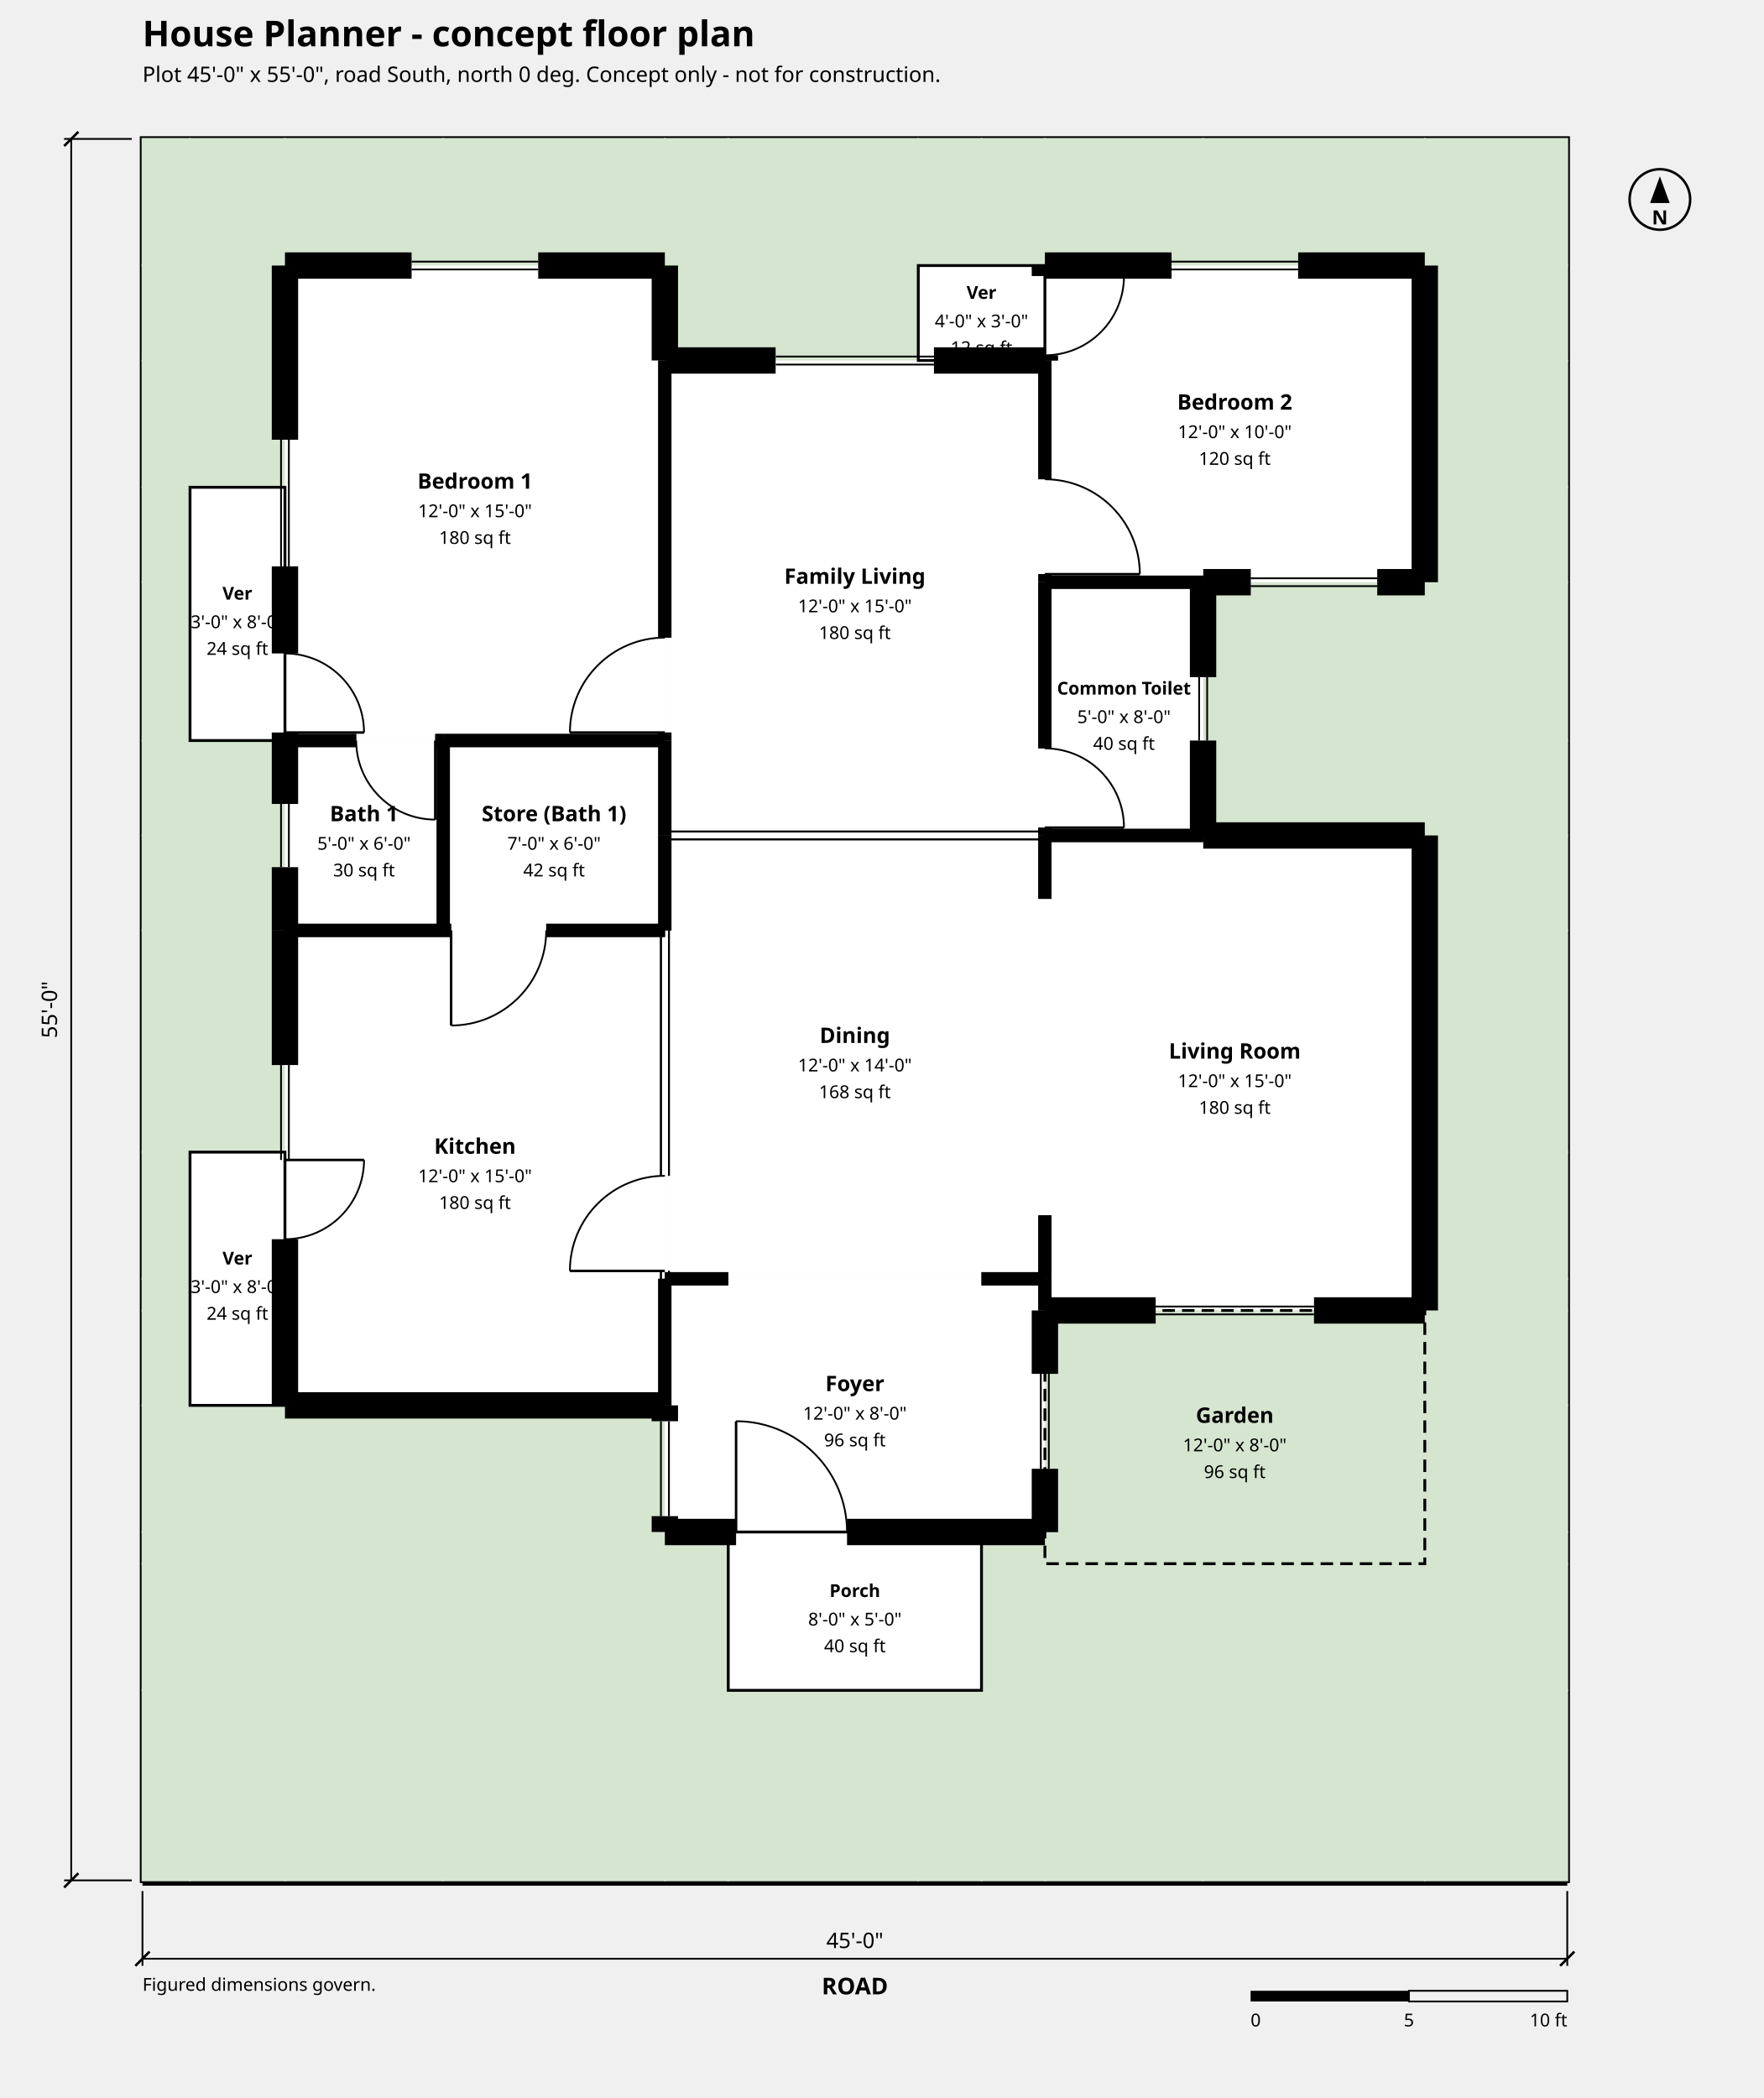
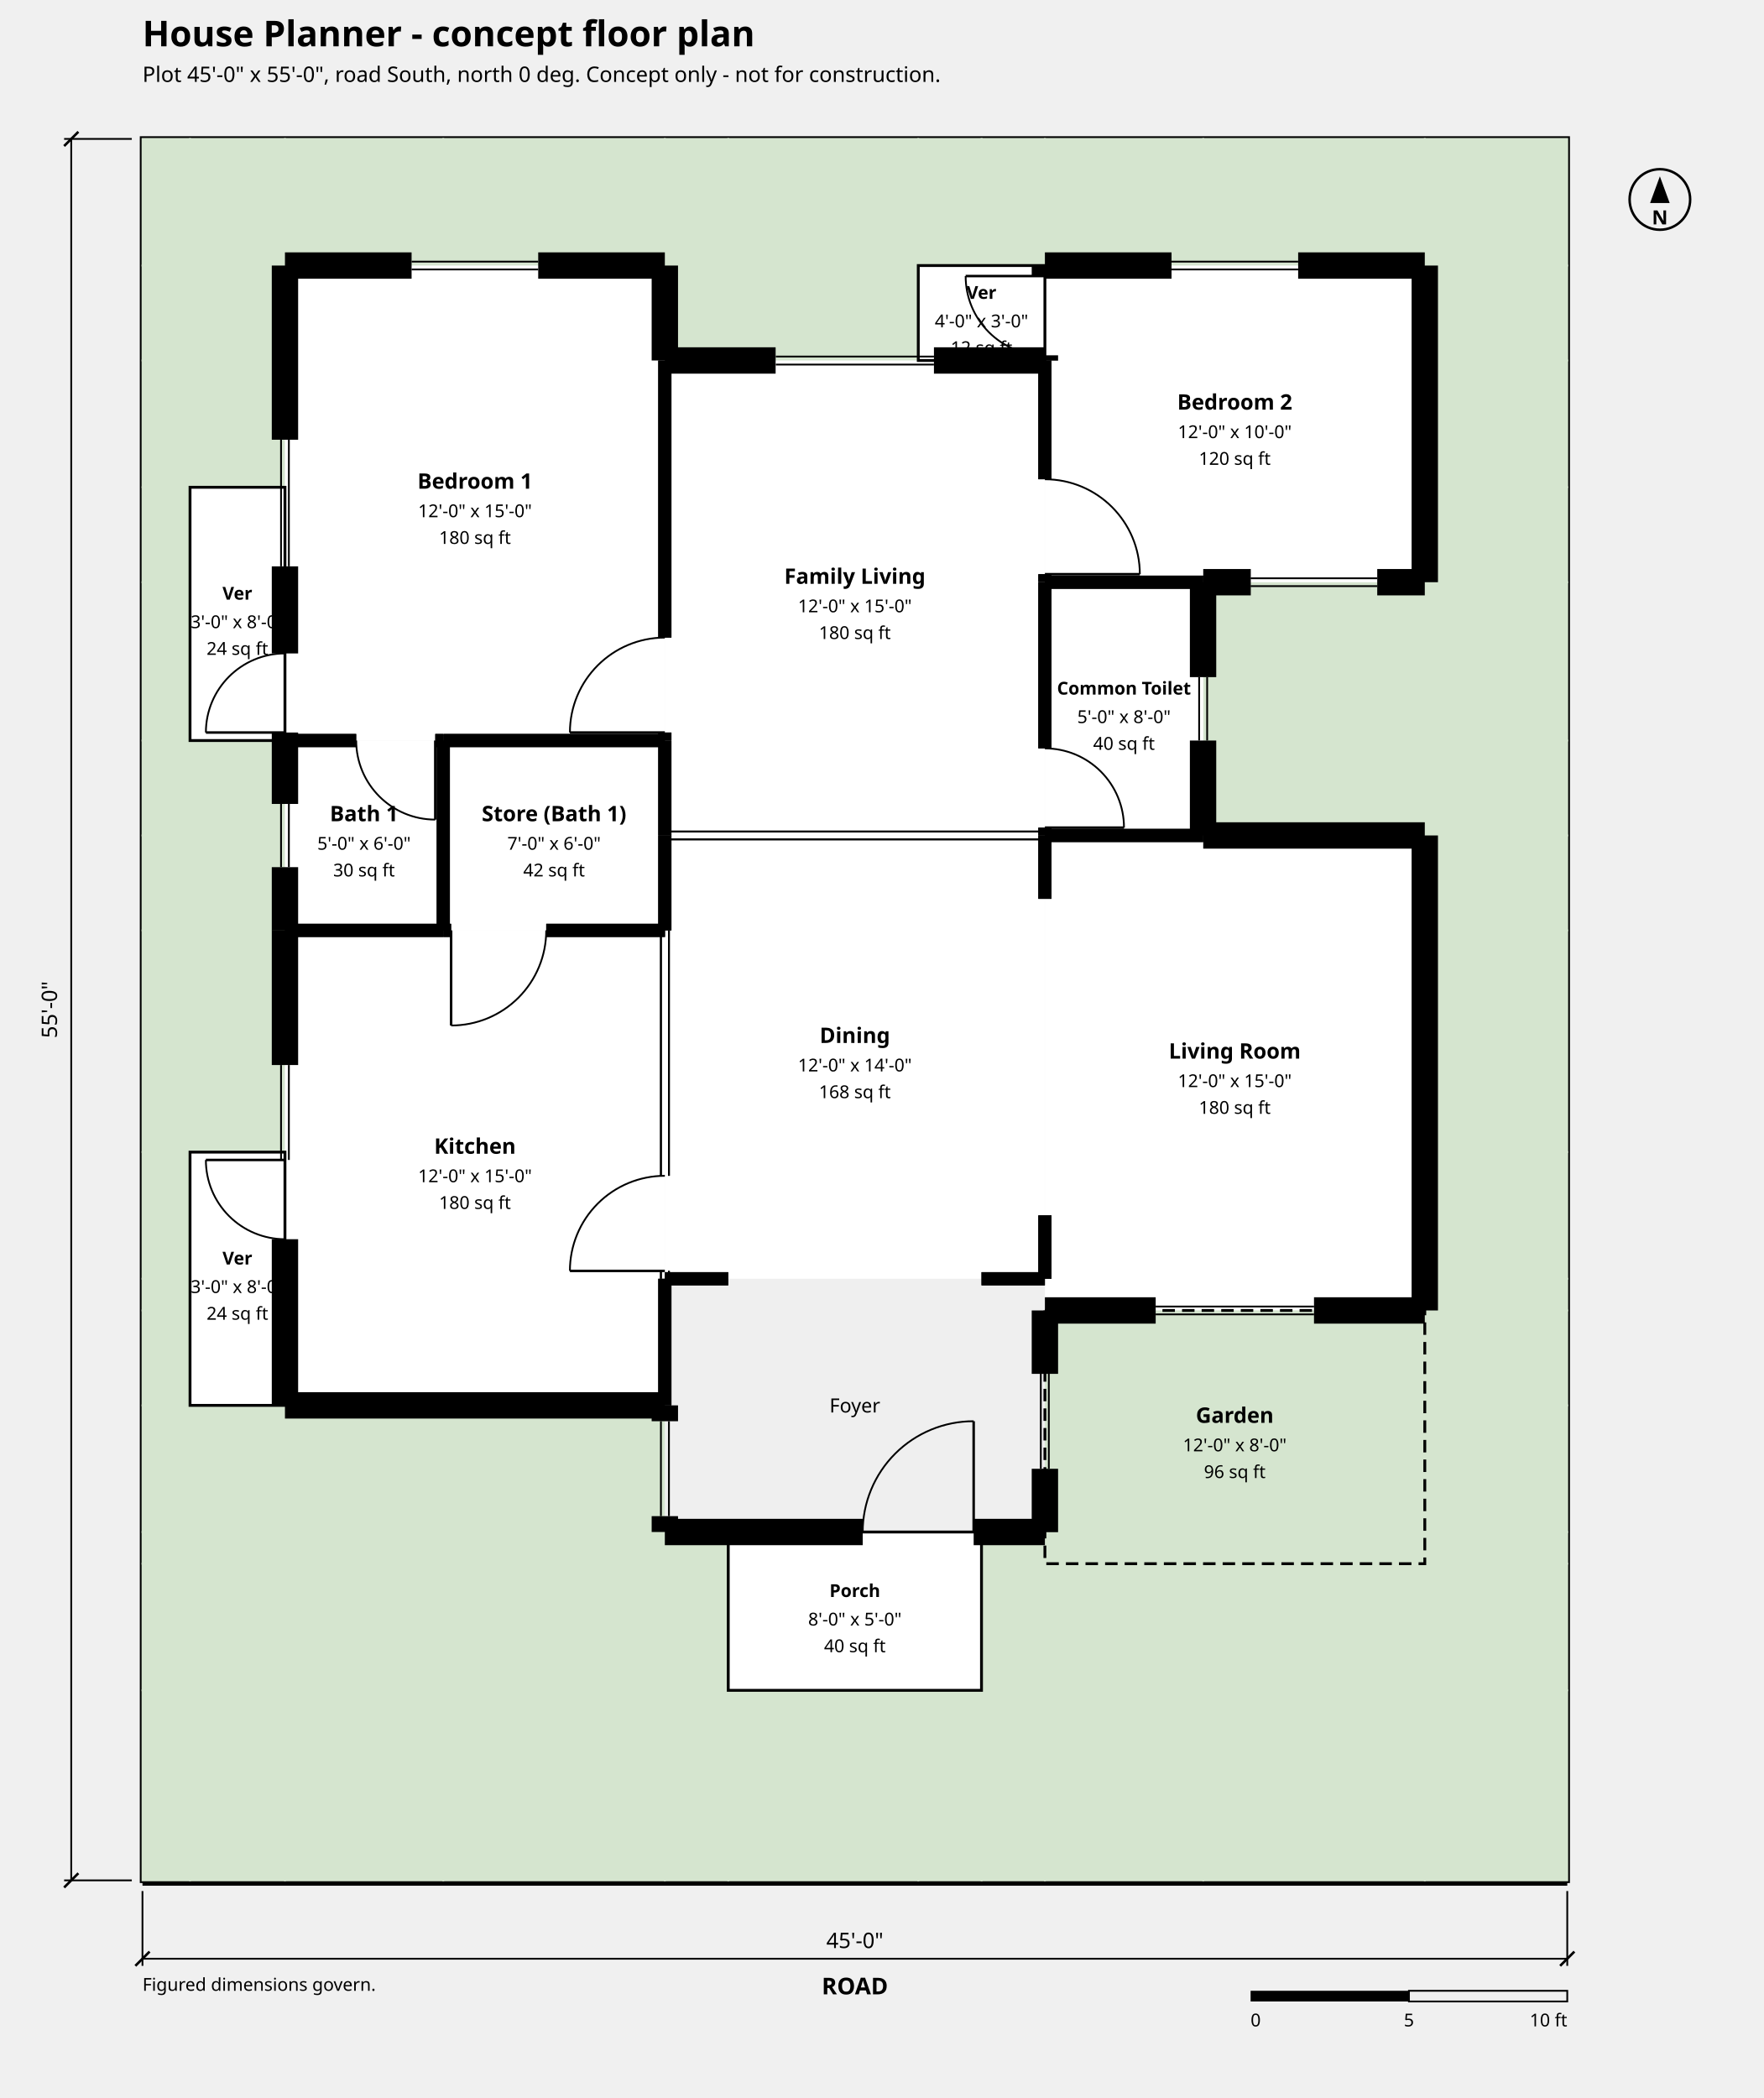
<svg xmlns="http://www.w3.org/2000/svg" viewBox="0 0 990 1178" style="width:100%;height:auto;max-width:960px;background:#fff" font-family="sans-serif">
  <text x="80" y="26" font-size="20" font-weight="bold">House Planner - concept floor plan</text>
  <text x="80" y="46" font-size="12">Plot 45'-0" x 55'-0", road South, north 0 deg. Concept only - not for construction.</text>
  <rect x="80.0" y="78.0" width="800.0" height="977.8" fill="none" stroke="#000" stroke-width="3" />
  <rect x="106.7" y="149.1" width="746.7" height="800.0" fill="none" stroke="#000" stroke-width="1.2" stroke-dasharray="7 4" />
  <text x="110.7" y="163.1" font-size="10">setback line</text>
  <line x1="80.0" y1="1055.8" x2="880.0" y2="1055.8" stroke="#000" stroke-width="6" />
  <text x="480.0" y="1119.8" font-size="13" font-weight="bold" text-anchor="middle">ROAD</text>
  <rect x="79.5" y="948.6" width="27.7" height="107.7" fill="#d5e5cf" stroke="none" />
  <rect x="79.5" y="877.5" width="27.7" height="72.1" fill="#d5e5cf" stroke="none" />
  <rect x="79.5" y="859.7" width="27.7" height="18.8" fill="#d5e5cf" stroke="none" />
  <rect x="79.5" y="788.6" width="27.7" height="72.1" fill="#d5e5cf" stroke="none" />
  <rect x="79.5" y="735.3" width="27.7" height="54.3" fill="#d5e5cf" stroke="none" />
  <rect x="79.5" y="717.5" width="27.7" height="18.8" fill="#d5e5cf" stroke="none" />
  <rect x="79.5" y="646.4" width="27.7" height="72.1" fill="#d5e5cf" stroke="none" />
  <rect x="79.5" y="521.9" width="27.7" height="125.4" fill="#d5e5cf" stroke="none" />
  <rect x="79.5" y="468.6" width="27.7" height="54.3" fill="#d5e5cf" stroke="none" />
  <rect x="79.5" y="415.3" width="27.7" height="54.3" fill="#d5e5cf" stroke="none" />
  <rect x="79.5" y="326.4" width="27.7" height="89.9" fill="#d5e5cf" stroke="none" />
  <rect x="79.5" y="273.1" width="27.7" height="54.3" fill="#d5e5cf" stroke="none" />
  <rect x="79.5" y="201.9" width="27.7" height="72.1" fill="#d5e5cf" stroke="none" />
  <rect x="79.5" y="148.6" width="27.7" height="54.3" fill="#d5e5cf" stroke="none" />
  <rect x="79.5" y="77.5" width="27.7" height="72.1" fill="#d5e5cf" stroke="none" />
  <rect x="106.2" y="948.6" width="54.3" height="107.7" fill="#d5e5cf" stroke="none" />
  <rect x="106.2" y="877.5" width="54.3" height="72.1" fill="#d5e5cf" stroke="none" />
  <rect x="106.2" y="859.7" width="54.3" height="18.8" fill="#d5e5cf" stroke="none" />
  <rect x="106.2" y="788.6" width="54.3" height="72.1" fill="#d5e5cf" stroke="none" />
  <rect x="106.2" y="521.9" width="54.3" height="125.4" fill="#d5e5cf" stroke="none" />
  <rect x="106.2" y="468.6" width="54.3" height="54.3" fill="#d5e5cf" stroke="none" />
  <rect x="106.2" y="415.3" width="54.3" height="54.3" fill="#d5e5cf" stroke="none" />
  <rect x="106.2" y="201.9" width="54.3" height="72.1" fill="#d5e5cf" stroke="none" />
  <rect x="106.2" y="148.6" width="54.3" height="54.3" fill="#d5e5cf" stroke="none" />
  <rect x="106.2" y="77.5" width="54.3" height="72.1" fill="#d5e5cf" stroke="none" />
  <rect x="159.5" y="948.6" width="89.9" height="107.7" fill="#d5e5cf" stroke="none" />
  <rect x="159.5" y="877.5" width="89.9" height="72.1" fill="#d5e5cf" stroke="none" />
  <rect x="159.5" y="859.7" width="89.9" height="18.8" fill="#d5e5cf" stroke="none" />
  <rect x="159.5" y="788.6" width="89.9" height="72.1" fill="#d5e5cf" stroke="none" />
  <rect x="159.5" y="77.5" width="89.9" height="72.1" fill="#d5e5cf" stroke="none" />
  <rect x="248.4" y="948.6" width="125.4" height="107.7" fill="#d5e5cf" stroke="none" />
  <rect x="248.4" y="877.5" width="125.4" height="72.1" fill="#d5e5cf" stroke="none" />
  <rect x="248.4" y="859.7" width="125.4" height="18.8" fill="#d5e5cf" stroke="none" />
  <rect x="248.4" y="788.6" width="125.4" height="72.1" fill="#d5e5cf" stroke="none" />
  <rect x="248.4" y="77.5" width="125.4" height="72.1" fill="#d5e5cf" stroke="none" />
  <rect x="372.8" y="948.6" width="36.6" height="107.7" fill="#d5e5cf" stroke="none" />
  <rect x="372.8" y="877.5" width="36.6" height="72.1" fill="#d5e5cf" stroke="none" />
  <rect x="372.8" y="859.7" width="36.6" height="18.8" fill="#d5e5cf" stroke="none" />
  <rect x="372.8" y="148.6" width="36.6" height="54.3" fill="#d5e5cf" stroke="none" />
  <rect x="372.8" y="77.5" width="36.6" height="72.1" fill="#d5e5cf" stroke="none" />
  <rect x="408.4" y="948.6" width="107.7" height="107.7" fill="#d5e5cf" stroke="none" />
  <rect x="408.4" y="148.6" width="107.7" height="54.3" fill="#d5e5cf" stroke="none" />
  <rect x="408.4" y="77.5" width="107.7" height="72.1" fill="#d5e5cf" stroke="none" />
  <rect x="515.1" y="948.6" width="36.6" height="107.7" fill="#d5e5cf" stroke="none" />
  <rect x="515.1" y="77.5" width="36.6" height="72.1" fill="#d5e5cf" stroke="none" />
  <rect x="550.6" y="948.6" width="36.6" height="107.7" fill="#d5e5cf" stroke="none" />
  <rect x="550.6" y="877.5" width="36.6" height="72.1" fill="#d5e5cf" stroke="none" />
  <rect x="550.6" y="859.7" width="36.6" height="18.8" fill="#d5e5cf" stroke="none" />
  <rect x="550.6" y="77.5" width="36.6" height="72.1" fill="#d5e5cf" stroke="none" />
  <rect x="586.2" y="948.6" width="89.9" height="107.7" fill="#d5e5cf" stroke="none" />
  <rect x="586.2" y="877.5" width="89.9" height="72.1" fill="#d5e5cf" stroke="none" />
  <rect x="586.2" y="77.5" width="89.9" height="72.1" fill="#d5e5cf" stroke="none" />
  <rect x="675.1" y="948.6" width="125.4" height="107.7" fill="#d5e5cf" stroke="none" />
  <rect x="675.1" y="877.5" width="125.4" height="72.1" fill="#d5e5cf" stroke="none" />
  <rect x="675.1" y="415.3" width="125.4" height="54.3" fill="#d5e5cf" stroke="none" />
  <rect x="675.1" y="326.4" width="125.4" height="89.9" fill="#d5e5cf" stroke="none" />
  <rect x="675.1" y="77.5" width="125.4" height="72.1" fill="#d5e5cf" stroke="none" />
  <rect x="799.5" y="948.6" width="81.0" height="107.7" fill="#d5e5cf" stroke="none" />
  <rect x="799.5" y="877.5" width="81.0" height="72.1" fill="#d5e5cf" stroke="none" />
  <rect x="799.5" y="859.7" width="81.0" height="18.8" fill="#d5e5cf" stroke="none" />
  <rect x="799.5" y="788.6" width="81.0" height="72.1" fill="#d5e5cf" stroke="none" />
  <rect x="799.5" y="735.3" width="81.0" height="54.3" fill="#d5e5cf" stroke="none" />
  <rect x="799.5" y="717.5" width="81.0" height="18.8" fill="#d5e5cf" stroke="none" />
  <rect x="799.5" y="646.4" width="81.0" height="72.1" fill="#d5e5cf" stroke="none" />
  <rect x="799.5" y="521.9" width="81.0" height="125.4" fill="#d5e5cf" stroke="none" />
  <rect x="799.5" y="468.6" width="81.0" height="54.3" fill="#d5e5cf" stroke="none" />
  <rect x="799.5" y="415.3" width="81.0" height="54.3" fill="#d5e5cf" stroke="none" />
  <rect x="799.5" y="326.4" width="81.0" height="89.9" fill="#d5e5cf" stroke="none" />
  <rect x="799.5" y="273.1" width="81.0" height="54.3" fill="#d5e5cf" stroke="none" />
  <rect x="799.5" y="201.9" width="81.0" height="72.1" fill="#d5e5cf" stroke="none" />
  <rect x="799.5" y="148.6" width="81.0" height="54.3" fill="#d5e5cf" stroke="none" />
  <rect x="799.5" y="77.5" width="81.0" height="72.1" fill="#d5e5cf" stroke="none" />
  <g>
-     <rect x="373.3" y="718.0" width="213.3" height="142.2" fill="#fff" stroke="none" />
-     <text x="480.0" y="781.1" font-size="12" font-weight="bold" text-anchor="middle">Foyer</text>
-     <text x="480.0" y="797.1" font-size="10" text-anchor="middle">12'-0" x 8'-0"</text>
-     <text x="480.0" y="812.1" font-size="10" text-anchor="middle">96 sq ft</text>
+     <rect x="373.3" y="718.0" width="213.3" height="142.2" fill="#efefef" stroke="none" />
+     <text x="480.0" y="793.1" font-size="11" text-anchor="middle">Foyer</text>
  </g>
  <g>
    <rect x="373.3" y="469.1" width="213.3" height="248.9" fill="#fff" stroke="none" />
    <text x="480.0" y="585.6" font-size="12" font-weight="bold" text-anchor="middle">Dining</text>
    <text x="480.0" y="601.6" font-size="10" text-anchor="middle">12'-0" x 14'-0"</text>
    <text x="480.0" y="616.6" font-size="10" text-anchor="middle">168 sq ft</text>
  </g>
  <g>
    <rect x="373.3" y="202.4" width="213.3" height="266.7" fill="#fff" stroke="none" />
    <text x="480.0" y="327.8" font-size="12" font-weight="bold" text-anchor="middle">Family Living</text>
    <text x="480.0" y="343.8" font-size="10" text-anchor="middle">12'-0" x 15'-0"</text>
    <text x="480.0" y="358.8" font-size="10" text-anchor="middle">180 sq ft</text>
  </g>
  <g>
    <rect x="160.0" y="149.1" width="213.3" height="266.7" fill="#fff" stroke="none" />
    <text x="266.7" y="274.4" font-size="12" font-weight="bold" text-anchor="middle">Bedroom 1</text>
    <text x="266.7" y="290.4" font-size="10" text-anchor="middle">12'-0" x 15'-0"</text>
    <text x="266.7" y="305.4" font-size="10" text-anchor="middle">180 sq ft</text>
  </g>
  <g>
    <rect x="160.0" y="415.8" width="88.9" height="106.7" fill="#fff" stroke="none" />
    <text x="204.4" y="461.1" font-size="12" font-weight="bold" text-anchor="middle">Bath 1</text>
    <text x="204.4" y="477.1" font-size="10" text-anchor="middle">5'-0" x 6'-0"</text>
    <text x="204.4" y="492.1" font-size="10" text-anchor="middle">30 sq ft</text>
  </g>
  <g>
    <rect x="248.9" y="415.8" width="124.4" height="106.7" fill="#fff" stroke="none" />
    <text x="311.1" y="461.1" font-size="12" font-weight="bold" text-anchor="middle">Store (Bath 1)</text>
    <text x="311.1" y="477.1" font-size="10" text-anchor="middle">7'-0" x 6'-0"</text>
    <text x="311.1" y="492.1" font-size="10" text-anchor="middle">42 sq ft</text>
  </g>
  <g>
    <rect x="160.0" y="522.4" width="213.3" height="266.7" fill="#fff" stroke="none" />
    <text x="266.7" y="647.8" font-size="12" font-weight="bold" text-anchor="middle">Kitchen</text>
    <text x="266.7" y="663.8" font-size="10" text-anchor="middle">12'-0" x 15'-0"</text>
    <text x="266.7" y="678.8" font-size="10" text-anchor="middle">180 sq ft</text>
  </g>
  <g>
    <rect x="586.7" y="149.1" width="213.3" height="177.8" fill="#fff" stroke="none" />
    <text x="693.3" y="230.0" font-size="12" font-weight="bold" text-anchor="middle">Bedroom 2</text>
    <text x="693.3" y="246.0" font-size="10" text-anchor="middle">12'-0" x 10'-0"</text>
    <text x="693.3" y="261.0" font-size="10" text-anchor="middle">120 sq ft</text>
  </g>
  <g>
    <rect x="586.7" y="326.9" width="88.9" height="142.2" fill="#fff" stroke="none" />
    <text x="631.1" y="390.0" font-size="10" font-weight="bold" text-anchor="middle">Common Toilet</text>
    <text x="631.1" y="406.0" font-size="10" text-anchor="middle">5'-0" x 8'-0"</text>
    <text x="631.1" y="421.0" font-size="10" text-anchor="middle">40 sq ft</text>
  </g>
  <g>
    <rect x="586.7" y="469.1" width="213.3" height="266.7" fill="#fff" stroke="none" />
    <text x="693.3" y="594.4" font-size="12" font-weight="bold" text-anchor="middle">Living Room</text>
    <text x="693.3" y="610.4" font-size="10" text-anchor="middle">12'-0" x 15'-0"</text>
    <text x="693.3" y="625.4" font-size="10" text-anchor="middle">180 sq ft</text>
  </g>
  <g>
    <rect x="586.7" y="735.8" width="213.3" height="142.2" fill="#d5e5cf" stroke="#000" stroke-width="1.6" stroke-dasharray="7 4" />
    <text x="693.3" y="798.9" font-size="12" font-weight="bold" text-anchor="middle">Garden</text>
    <text x="693.3" y="814.9" font-size="10" text-anchor="middle">12'-0" x 8'-0"</text>
    <text x="693.3" y="829.9" font-size="10" text-anchor="middle">96 sq ft</text>
  </g>
  <g>
    <rect x="408.9" y="860.2" width="142.2" height="88.9" fill="#fff" stroke="#000" stroke-width="1.6" />
    <text x="480.0" y="896.7" font-size="10" font-weight="bold" text-anchor="middle">Porch</text>
    <text x="480.0" y="912.7" font-size="10" text-anchor="middle">8'-0" x 5'-0"</text>
    <text x="480.0" y="927.7" font-size="10" text-anchor="middle">40 sq ft</text>
  </g>
  <g>
    <rect x="106.7" y="273.6" width="53.3" height="142.2" fill="#fff" stroke="#000" stroke-width="1.6" />
    <text x="133.3" y="336.7" font-size="10" font-weight="bold" text-anchor="middle">Ver</text>
    <text x="133.3" y="352.7" font-size="10" text-anchor="middle">3'-0" x 8'-0"</text>
    <text x="133.3" y="367.7" font-size="10" text-anchor="middle">24 sq ft</text>
  </g>
  <g>
    <rect x="515.6" y="149.1" width="71.1" height="53.3" fill="#fff" stroke="#000" stroke-width="1.6" />
    <text x="551.1" y="167.8" font-size="10" font-weight="bold" text-anchor="middle">Ver</text>
    <text x="551.1" y="183.8" font-size="10" text-anchor="middle">4'-0" x 3'-0"</text>
    <text x="551.1" y="198.8" font-size="10" text-anchor="middle">12 sq ft</text>
  </g>
  <g>
    <rect x="106.7" y="646.9" width="53.3" height="142.2" fill="#fff" stroke="#000" stroke-width="1.6" />
    <text x="133.3" y="710.0" font-size="10" font-weight="bold" text-anchor="middle">Ver</text>
    <text x="133.3" y="726.0" font-size="10" text-anchor="middle">3'-0" x 8'-0"</text>
    <text x="133.3" y="741.0" font-size="10" text-anchor="middle">24 sq ft</text>
  </g>
  <rect x="373.3" y="714.3" width="35.6" height="7.4" fill="#000" stroke="none" />
  <rect x="551.1" y="714.3" width="35.6" height="7.4" fill="#000" stroke="none" />
-   <rect x="373.3" y="852.8" width="40.0" height="14.8" fill="#000" stroke="none" />
-   <rect x="475.6" y="852.8" width="111.1" height="14.8" fill="#000" stroke="none" />
+   <rect x="373.3" y="852.8" width="111.1" height="14.8" fill="#000" stroke="none" />
+   <rect x="546.7" y="852.8" width="40.0" height="14.8" fill="#000" stroke="none" />
  <rect x="579.3" y="824.7" width="14.8" height="35.6" fill="#000" stroke="none" />
  <rect x="579.3" y="735.8" width="14.8" height="35.6" fill="#000" stroke="none" />
-   <rect x="583.0" y="718.0" width="7.4" height="17.8" fill="#000" stroke="none" />
  <rect x="365.9" y="851.3" width="14.8" height="8.9" fill="#000" stroke="none" />
  <rect x="365.9" y="789.1" width="14.8" height="8.9" fill="#000" stroke="none" />
  <rect x="369.6" y="718.0" width="7.4" height="71.1" fill="#000" stroke="none" />
  <line x1="373.3" y1="471.3" x2="586.7" y2="471.3" stroke="#000" stroke-width="1" />
  <line x1="373.3" y1="466.9" x2="586.7" y2="466.9" stroke="#000" stroke-width="1" />
  <rect x="373.3" y="714.3" width="35.6" height="7.4" fill="#000" stroke="none" />
  <rect x="551.1" y="714.3" width="35.6" height="7.4" fill="#000" stroke="none" />
  <rect x="583.0" y="682.4" width="7.4" height="35.6" fill="#000" stroke="none" />
  <rect x="583.0" y="469.1" width="7.4" height="35.6" fill="#000" stroke="none" />
  <rect x="369.6" y="469.1" width="7.4" height="53.3" fill="#000" stroke="none" />
  <line x1="375.6" y1="718.0" x2="375.6" y2="713.6" stroke="#000" stroke-width="1" />
  <line x1="371.1" y1="718.0" x2="371.1" y2="713.6" stroke="#000" stroke-width="1" />
  <line x1="375.6" y1="660.2" x2="375.6" y2="522.4" stroke="#000" stroke-width="1" />
  <line x1="371.1" y1="660.2" x2="371.1" y2="522.4" stroke="#000" stroke-width="1" />
  <rect x="373.3" y="195.0" width="62.2" height="14.8" fill="#000" stroke="none" />
  <rect x="524.4" y="195.0" width="62.2" height="14.8" fill="#000" stroke="none" />
  <line x1="373.3" y1="471.3" x2="586.7" y2="471.3" stroke="#000" stroke-width="1" />
  <line x1="373.3" y1="466.9" x2="586.7" y2="466.9" stroke="#000" stroke-width="1" />
  <rect x="583.0" y="322.4" width="7.4" height="4.4" fill="#000" stroke="none" />
  <rect x="583.0" y="202.4" width="7.4" height="66.7" fill="#000" stroke="none" />
  <rect x="583.0" y="464.7" width="7.4" height="4.4" fill="#000" stroke="none" />
  <rect x="583.0" y="326.9" width="7.4" height="93.3" fill="#000" stroke="none" />
  <rect x="369.6" y="411.3" width="7.4" height="4.4" fill="#000" stroke="none" />
  <rect x="369.6" y="202.4" width="7.4" height="155.6" fill="#000" stroke="none" />
  <rect x="369.6" y="415.8" width="7.4" height="53.3" fill="#000" stroke="none" />
  <rect x="160.0" y="141.7" width="71.1" height="14.8" fill="#000" stroke="none" />
  <rect x="302.2" y="141.7" width="71.1" height="14.8" fill="#000" stroke="none" />
  <rect x="160.0" y="412.1" width="40.0" height="7.4" fill="#000" stroke="none" />
  <rect x="244.4" y="412.1" width="4.4" height="7.4" fill="#000" stroke="none" />
  <rect x="248.9" y="412.1" width="124.4" height="7.4" fill="#000" stroke="none" />
  <rect x="365.9" y="149.1" width="14.8" height="53.3" fill="#000" stroke="none" />
  <rect x="369.6" y="411.3" width="7.4" height="4.4" fill="#000" stroke="none" />
  <rect x="369.6" y="202.4" width="7.4" height="155.6" fill="#000" stroke="none" />
  <rect x="152.6" y="411.3" width="14.8" height="4.4" fill="#000" stroke="none" />
  <rect x="152.6" y="318.0" width="14.8" height="48.9" fill="#000" stroke="none" />
  <rect x="152.6" y="149.1" width="14.8" height="97.8" fill="#000" stroke="none" />
  <rect x="160.0" y="412.1" width="40.0" height="7.4" fill="#000" stroke="none" />
  <rect x="244.4" y="412.1" width="4.4" height="7.4" fill="#000" stroke="none" />
  <rect x="160.0" y="518.7" width="88.9" height="7.4" fill="#000" stroke="none" />
  <rect x="245.2" y="415.8" width="7.4" height="106.7" fill="#000" stroke="none" />
  <rect x="152.6" y="486.9" width="14.8" height="35.6" fill="#000" stroke="none" />
  <rect x="152.6" y="415.8" width="14.8" height="35.6" fill="#000" stroke="none" />
  <rect x="248.9" y="412.1" width="124.4" height="7.4" fill="#000" stroke="none" />
  <rect x="248.9" y="518.7" width="4.4" height="7.4" fill="#000" stroke="none" />
  <rect x="306.7" y="518.7" width="66.7" height="7.4" fill="#000" stroke="none" />
  <rect x="369.6" y="469.1" width="7.4" height="53.3" fill="#000" stroke="none" />
  <rect x="369.6" y="415.8" width="7.4" height="53.3" fill="#000" stroke="none" />
  <rect x="245.2" y="415.8" width="7.4" height="106.7" fill="#000" stroke="none" />
  <rect x="160.0" y="518.7" width="88.9" height="7.4" fill="#000" stroke="none" />
  <rect x="248.9" y="518.7" width="4.4" height="7.4" fill="#000" stroke="none" />
  <rect x="306.7" y="518.7" width="66.7" height="7.4" fill="#000" stroke="none" />
  <rect x="160.0" y="781.7" width="213.3" height="14.8" fill="#000" stroke="none" />
  <rect x="369.6" y="718.0" width="7.4" height="71.1" fill="#000" stroke="none" />
  <line x1="375.6" y1="718.0" x2="375.6" y2="713.6" stroke="#000" stroke-width="1" />
  <line x1="371.1" y1="718.0" x2="371.1" y2="713.6" stroke="#000" stroke-width="1" />
  <line x1="375.6" y1="660.2" x2="375.6" y2="522.4" stroke="#000" stroke-width="1" />
  <line x1="371.1" y1="660.2" x2="371.1" y2="522.4" stroke="#000" stroke-width="1" />
  <rect x="152.6" y="695.8" width="14.8" height="93.3" fill="#000" stroke="none" />
  <rect x="152.6" y="522.4" width="14.8" height="75.6" fill="#000" stroke="none" />
  <rect x="586.7" y="141.7" width="71.1" height="14.8" fill="#000" stroke="none" />
  <rect x="728.9" y="141.7" width="71.1" height="14.8" fill="#000" stroke="none" />
  <rect x="675.6" y="319.5" width="26.7" height="14.8" fill="#000" stroke="none" />
  <rect x="773.3" y="319.5" width="26.7" height="14.8" fill="#000" stroke="none" />
  <rect x="586.7" y="323.2" width="88.9" height="7.4" fill="#000" stroke="none" />
  <rect x="792.6" y="149.1" width="14.8" height="177.8" fill="#000" stroke="none" />
  <rect x="579.3" y="199.5" width="14.8" height="3.0" fill="#000" stroke="none" />
  <rect x="579.3" y="149.1" width="14.8" height="5.9" fill="#000" stroke="none" />
  <rect x="583.0" y="322.4" width="7.4" height="4.4" fill="#000" stroke="none" />
  <rect x="583.0" y="202.4" width="7.4" height="66.7" fill="#000" stroke="none" />
  <rect x="586.7" y="323.2" width="88.9" height="7.4" fill="#000" stroke="none" />
  <rect x="586.7" y="465.4" width="88.9" height="7.4" fill="#000" stroke="none" />
  <rect x="668.1" y="415.8" width="14.8" height="53.3" fill="#000" stroke="none" />
  <rect x="668.1" y="326.9" width="14.8" height="53.3" fill="#000" stroke="none" />
  <rect x="583.0" y="464.7" width="7.4" height="4.4" fill="#000" stroke="none" />
  <rect x="583.0" y="326.9" width="7.4" height="93.3" fill="#000" stroke="none" />
  <rect x="675.6" y="461.7" width="124.4" height="14.8" fill="#000" stroke="none" />
  <rect x="586.7" y="465.4" width="88.9" height="7.4" fill="#000" stroke="none" />
  <rect x="586.7" y="728.4" width="62.2" height="14.8" fill="#000" stroke="none" />
  <rect x="737.8" y="728.4" width="62.2" height="14.8" fill="#000" stroke="none" />
  <rect x="792.6" y="469.1" width="14.8" height="266.7" fill="#000" stroke="none" />
-   <rect x="583.0" y="718.0" width="7.4" height="17.8" fill="#000" stroke="none" />
  <rect x="583.0" y="682.4" width="7.4" height="35.6" fill="#000" stroke="none" />
  <rect x="583.0" y="469.1" width="7.4" height="35.6" fill="#000" stroke="none" />
-   <line x1="413.3" y1="860.2" x2="413.3" y2="798.0" stroke="#000" stroke-width="1.4" />
-   <path d="M 413.3 798.0 A 62.2 62.2 0 0 1 475.6 860.2" fill="none" stroke="#000" stroke-width="1" />
+   <line x1="546.7" y1="860.2" x2="546.7" y2="798.0" stroke="#000" stroke-width="1.4" />
+   <path d="M 546.7 798.0 A 62.2 62.2 0 0 0 484.4 860.2" fill="none" stroke="#000" stroke-width="1" />
  <line x1="373.3" y1="411.3" x2="320.0" y2="411.3" stroke="#000" stroke-width="1.4" />
  <path d="M 320.0 411.3 A 53.3 53.3 0 0 1 373.3 358.0" fill="none" stroke="#000" stroke-width="1" />
  <line x1="586.7" y1="322.4" x2="640.0" y2="322.4" stroke="#000" stroke-width="1.4" />
  <path d="M 640.0 322.4 A 53.3 53.3 0 0 0 586.7 269.1" fill="none" stroke="#000" stroke-width="1" />
  <line x1="373.3" y1="713.6" x2="320.0" y2="713.6" stroke="#000" stroke-width="1.4" />
  <path d="M 320.0 713.6 A 53.3 53.3 0 0 1 373.3 660.2" fill="none" stroke="#000" stroke-width="1" />
-   <line x1="160.0" y1="651.3" x2="204.4" y2="651.3" stroke="#000" stroke-width="1.4" />
-   <path d="M 204.4 651.3 A 44.4 44.4 0 0 1 160.0 695.8" fill="none" stroke="#000" stroke-width="1" />
+   <line x1="160.0" y1="651.3" x2="115.6" y2="651.3" stroke="#000" stroke-width="1.4" />
+   <path d="M 115.6 651.3 A 44.4 44.4 0 0 0 160.0 695.8" fill="none" stroke="#000" stroke-width="1" />
  <line x1="253.3" y1="522.4" x2="253.3" y2="575.8" stroke="#000" stroke-width="1.4" />
  <path d="M 253.3 575.8 A 53.3 53.3 0 0 0 306.7 522.4" fill="none" stroke="#000" stroke-width="1" />
  <line x1="244.4" y1="415.8" x2="244.4" y2="460.2" stroke="#000" stroke-width="1.4" />
  <path d="M 244.4 460.2 A 44.4 44.4 0 0 1 200.0 415.8" fill="none" stroke="#000" stroke-width="1" />
  <line x1="586.7" y1="464.7" x2="631.1" y2="464.7" stroke="#000" stroke-width="1.4" />
  <path d="M 631.1 464.7 A 44.4 44.4 0 0 0 586.7 420.2" fill="none" stroke="#000" stroke-width="1" />
-   <line x1="160.0" y1="411.3" x2="204.4" y2="411.3" stroke="#000" stroke-width="1.4" />
-   <path d="M 204.4 411.3 A 44.4 44.4 0 0 0 160.0 366.9" fill="none" stroke="#000" stroke-width="1" />
-   <line x1="586.7" y1="155.0" x2="631.1" y2="155.0" stroke="#000" stroke-width="1.4" />
-   <path d="M 631.1 155.0 A 44.4 44.4 0 0 1 586.7 199.5" fill="none" stroke="#000" stroke-width="1" />
+   <line x1="160.0" y1="411.3" x2="115.6" y2="411.3" stroke="#000" stroke-width="1.4" />
+   <path d="M 115.6 411.3 A 44.4 44.4 0 0 1 160.0 366.9" fill="none" stroke="#000" stroke-width="1" />
+   <line x1="586.7" y1="155.0" x2="542.2" y2="155.0" stroke="#000" stroke-width="1.4" />
+   <path d="M 542.2 155.0 A 44.4 44.4 0 0 0 586.7 199.5" fill="none" stroke="#000" stroke-width="1" />
  <line x1="231.1" y1="151.3" x2="302.2" y2="151.3" stroke="#000" stroke-width="1" />
  <line x1="231.1" y1="146.9" x2="302.2" y2="146.9" stroke="#000" stroke-width="1" />
  <line x1="162.2" y1="318.0" x2="162.2" y2="246.9" stroke="#000" stroke-width="1" />
  <line x1="157.8" y1="318.0" x2="157.8" y2="246.9" stroke="#000" stroke-width="1" />
  <line x1="702.2" y1="329.1" x2="773.3" y2="329.1" stroke="#000" stroke-width="1" />
  <line x1="702.2" y1="324.7" x2="773.3" y2="324.7" stroke="#000" stroke-width="1" />
  <line x1="657.8" y1="151.3" x2="728.9" y2="151.3" stroke="#000" stroke-width="1" />
  <line x1="657.8" y1="146.9" x2="728.9" y2="146.9" stroke="#000" stroke-width="1" />
  <line x1="648.9" y1="738.0" x2="737.8" y2="738.0" stroke="#000" stroke-width="1" />
  <line x1="648.9" y1="733.6" x2="737.8" y2="733.6" stroke="#000" stroke-width="1" />
  <line x1="435.6" y1="204.7" x2="524.4" y2="204.7" stroke="#000" stroke-width="1" />
  <line x1="435.6" y1="200.2" x2="524.4" y2="200.2" stroke="#000" stroke-width="1" />
  <line x1="588.9" y1="824.7" x2="588.9" y2="771.3" stroke="#000" stroke-width="1" />
  <line x1="584.4" y1="824.7" x2="584.4" y2="771.3" stroke="#000" stroke-width="1" />
  <line x1="375.6" y1="851.3" x2="375.6" y2="798.0" stroke="#000" stroke-width="1" />
  <line x1="371.1" y1="851.3" x2="371.1" y2="798.0" stroke="#000" stroke-width="1" />
  <line x1="162.2" y1="651.3" x2="162.2" y2="598.0" stroke="#000" stroke-width="1" />
  <line x1="157.8" y1="651.3" x2="157.8" y2="598.0" stroke="#000" stroke-width="1" />
  <line x1="162.2" y1="486.9" x2="162.2" y2="451.3" stroke="#000" stroke-width="1" />
  <line x1="157.8" y1="486.9" x2="157.8" y2="451.3" stroke="#000" stroke-width="1" />
  <line x1="677.8" y1="415.8" x2="677.8" y2="380.2" stroke="#000" stroke-width="1" />
  <line x1="673.3" y1="415.8" x2="673.3" y2="380.2" stroke="#000" stroke-width="1" />
  <line x1="80.0" y1="1061.8" x2="80.0" y2="1103.8" stroke="#000" stroke-width="1" />
  <line x1="880.0" y1="1061.8" x2="880.0" y2="1103.8" stroke="#000" stroke-width="1" />
  <line x1="80.0" y1="1099.8" x2="880.0" y2="1099.8" stroke="#000" stroke-width="1" />
  <line x1="76.0" y1="1103.8" x2="84.0" y2="1095.8" stroke="#000" stroke-width="1.4" />
  <line x1="876.0" y1="1103.8" x2="884.0" y2="1095.8" stroke="#000" stroke-width="1.4" />
  <text x="480.0" y="1093.8" font-size="12" text-anchor="middle">45'-0"</text>
  <line x1="74.0" y1="1055.8" x2="36.0" y2="1055.8" stroke="#000" stroke-width="1" />
  <line x1="74.0" y1="78.0" x2="36.0" y2="78.0" stroke="#000" stroke-width="1" />
  <line x1="40.0" y1="1055.8" x2="40.0" y2="78.0" stroke="#000" stroke-width="1" />
  <line x1="36.0" y1="1059.8" x2="44.0" y2="1051.8" stroke="#000" stroke-width="1.4" />
  <line x1="36.0" y1="82.0" x2="44.0" y2="74.0" stroke="#000" stroke-width="1.4" />
  <text x="32.0" y="566.9" font-size="12" text-anchor="middle" transform="rotate(-90 32.0 566.9)">55'-0"</text>
  <g>
    <circle cx="932.0" cy="112.0" r="17" fill="none" stroke="#000" stroke-width="1.4" />
    <polygon points="932.0,99.0 926.5,114.0 937.5,114.0" fill="#000" />
    <text x="932.0" y="126.0" font-size="11" font-weight="bold" text-anchor="middle">N</text>
  </g>
  <g>
    <rect x="702.2" y="1117.8" width="88.9" height="6" fill="#000" />
    <rect x="791.1" y="1117.8" width="88.9" height="6" fill="none" stroke="#000" stroke-width="1" />
    <text x="702.2" y="1137.8" font-size="10">0</text>
    <text x="791.1" y="1137.8" font-size="10" text-anchor="middle">5</text>
    <text x="880.0" y="1137.8" font-size="10" text-anchor="end">10 ft</text>
  </g>
  <text x="80.0" y="1117.8" font-size="10">Figured dimensions govern.</text>
</svg>
